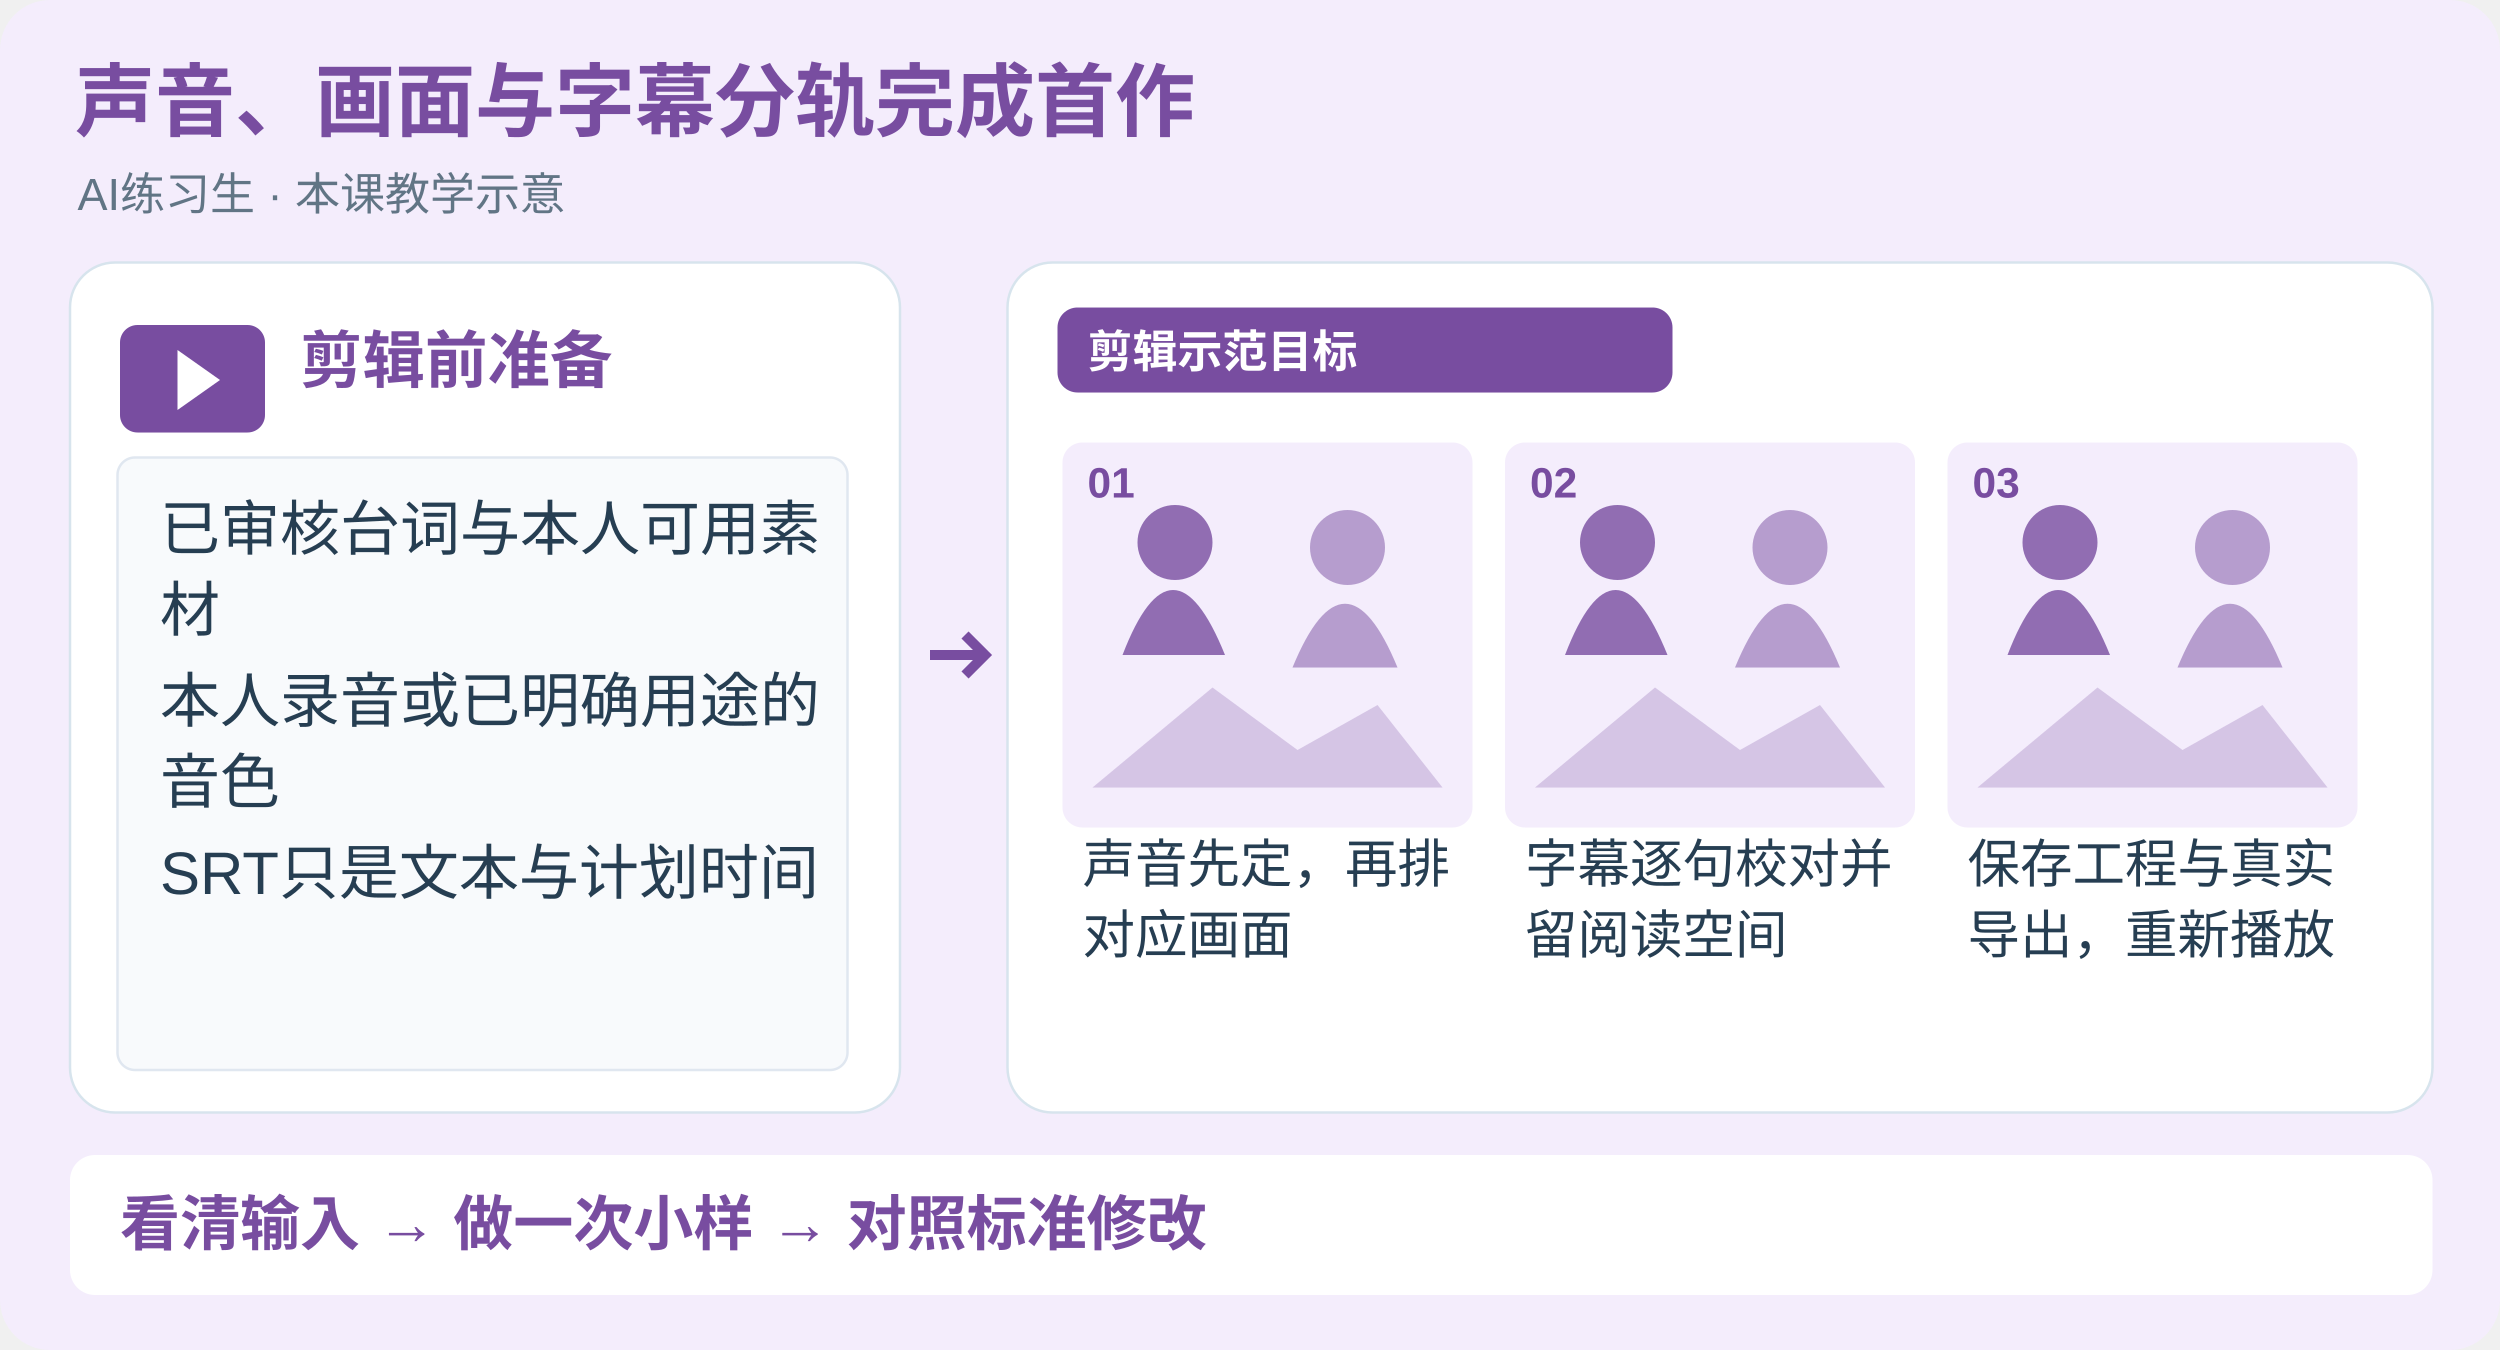
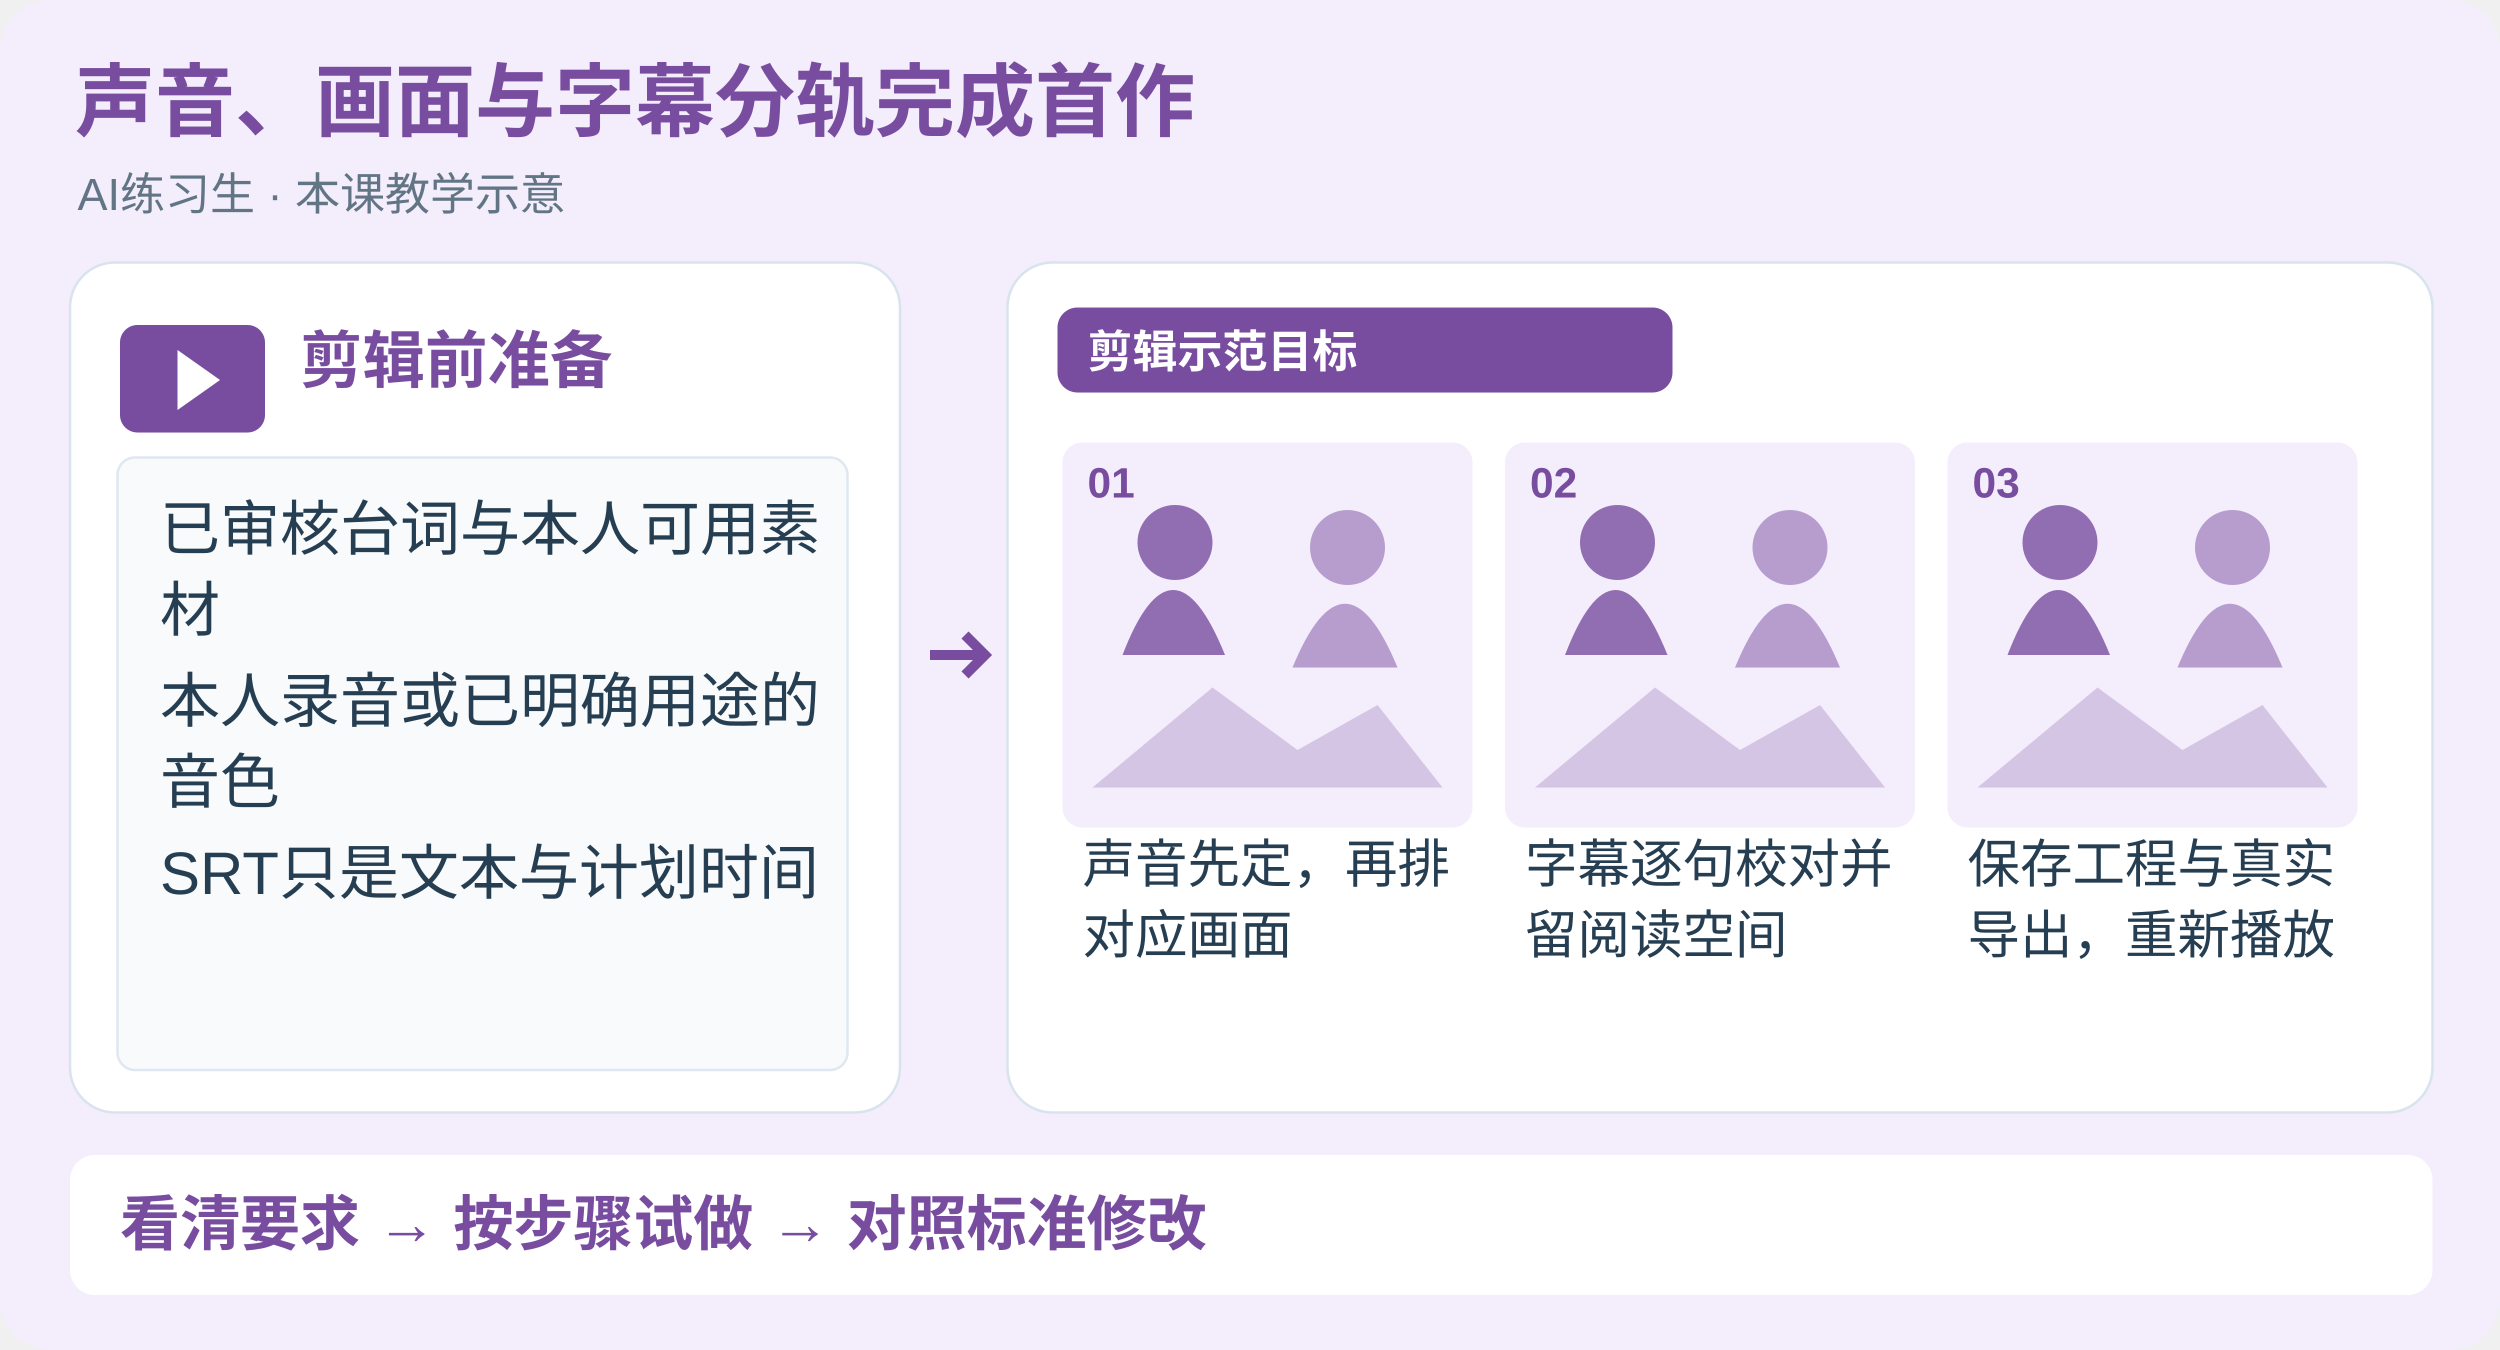
<svg xmlns="http://www.w3.org/2000/svg" width="1000" height="540" viewBox="0 0 1000 540" role="img" aria-labelledby="title desc">
  <style>text{font-family:'PingFang SC','Microsoft YaHei',Arial,sans-serif}</style>
  <rect x="0" y="0" width="1000" height="540" rx="20" fill="#f4edfc" stroke="none" />
  <text x="30" y="52" font-size="32" fill="#784da0" font-weight="750">
    <tspan x="30" dy="0">声音、画面与字幕分轨完成首作</tspan>
  </text>
  <text x="31" y="84" font-size="18" fill="#617585" font-weight="500">
    <tspan x="31" dy="0">AI练习生 · 本课教学示意</tspan>
  </text>
  <rect x="28" y="105" width="332" height="340" rx="18" fill="#fff" stroke="#d7e4ed" />
  <rect x="48" y="130" width="58" height="43" rx="7" fill="#784da0" />
  <path d="M71 140l17 12-17 12z" fill="white" />
  <text x="120" y="153" font-size="25" fill="#784da0" font-weight="700">
    <tspan x="120" dy="0">剪辑前准备</tspan>
  </text>
  <rect x="47" y="183" width="292" height="245" rx="7" fill="#f8fafc" stroke="#e0e7f0" />
  <text x="64" y="220" font-size="24" fill="#263e52" font-weight="500">
    <tspan x="64" dy="0">已审核台词与本人可用素</tspan>
    <tspan x="64" dy="32.4">材</tspan>
  </text>
  <text x="64" y="288.8" font-size="24" fill="#263e52" font-weight="500">
    <tspan x="64" dy="0">本人录音或已明确用途的</tspan>
    <tspan x="64" dy="32.4">音色</tspan>
  </text>
  <text x="64" y="357.6" font-size="24" fill="#263e52" font-weight="500">
    <tspan x="64" dy="0">SRT只是文本与计划时间</tspan>
  </text>
  <path d="M372 262h22m-8-8l8 8-8 8" stroke="#784da0" stroke-width="4" fill="none" />
  <rect x="403" y="105" width="570" height="340" rx="18" fill="#fff" stroke="#d7e4ed" />
  <rect x="423" y="123" width="246" height="34" rx="8" fill="#784da0" stroke="none" />
  <text x="435" y="147" font-size="18" fill="#fff" font-weight="700">
    <tspan x="435" dy="0">剪辑示范目标</tspan>
  </text>
  <rect x="425" y="177" width="164" height="154" rx="8" fill="#f4edfc" stroke="none" />
  <path d="M437 315l48-40 34 25 32-18 26 33z" fill="#784da0" opacity=".25" />
  <circle cx="470" cy="217" r="15" fill="#784da0" opacity=".8" />
  <path d="M449 262q20-52 41 0" fill="#784da0" opacity=".8" />
  <circle cx="539" cy="219" r="15" fill="#784da0" opacity=".5" />
  <path d="M517 267q21-51 42 0" fill="#784da0" opacity=".5" />
  <text x="435" y="199" font-size="17" fill="#784da0" font-weight="700">
    <tspan x="435" dy="0">01</tspan>
  </text>
  <text x="433" y="353" font-size="21" fill="#263e52" font-weight="500">
    <tspan x="433" dy="0">声音先定，再排</tspan>
    <tspan x="433" dy="28.35">对应画面</tspan>
  </text>
  <rect x="602" y="177" width="164" height="154" rx="8" fill="#f4edfc" stroke="none" />
  <path d="M614 315l48-40 34 25 32-18 26 33z" fill="#784da0" opacity=".25" />
  <circle cx="647" cy="217" r="15" fill="#784da0" opacity=".8" />
  <path d="M626 262q20-52 41 0" fill="#784da0" opacity=".8" />
  <circle cx="716" cy="219" r="15" fill="#784da0" opacity=".5" />
  <path d="M694 267q21-51 42 0" fill="#784da0" opacity=".5" />
  <text x="612" y="199" font-size="17" fill="#784da0" font-weight="700">
    <tspan x="612" dy="0">02</tspan>
  </text>
  <text x="610" y="353" font-size="21" fill="#263e52" font-weight="500">
    <tspan x="610" dy="0">字幕逐句校对并</tspan>
    <tspan x="610" dy="28.35">留阅读空间</tspan>
  </text>
  <rect x="779" y="177" width="164" height="154" rx="8" fill="#f4edfc" stroke="none" />
  <path d="M791 315l48-40 34 25 32-18 26 33z" fill="#784da0" opacity=".25" />
  <circle cx="824" cy="217" r="15" fill="#784da0" opacity=".8" />
  <path d="M803 262q20-52 41 0" fill="#784da0" opacity=".8" />
  <circle cx="893" cy="219" r="15" fill="#784da0" opacity=".5" />
  <path d="M871 267q21-51 42 0" fill="#784da0" opacity=".5" />
  <text x="789" y="199" font-size="17" fill="#784da0" font-weight="700">
    <tspan x="789" dy="0">03</tspan>
  </text>
  <text x="787" y="353" font-size="21" fill="#263e52" font-weight="500">
    <tspan x="787" dy="0">保存工程与真实</tspan>
    <tspan x="787" dy="28.35">导出，重新播放</tspan>
  </text>
  <rect x="28" y="462" width="945" height="56" rx="10" fill="#fff" stroke="none" />
  <text x="48" y="498" font-size="24" fill="#784da0" font-weight="650">
-     <tspan x="48" dy="0">看清输入 → 做一次小样 → 对照标准修改</tspan>
+     <tspan x="48" dy="0">看清要求 → 按步骤试做 → 对照标准修改</tspan>
  </text>
</svg>
